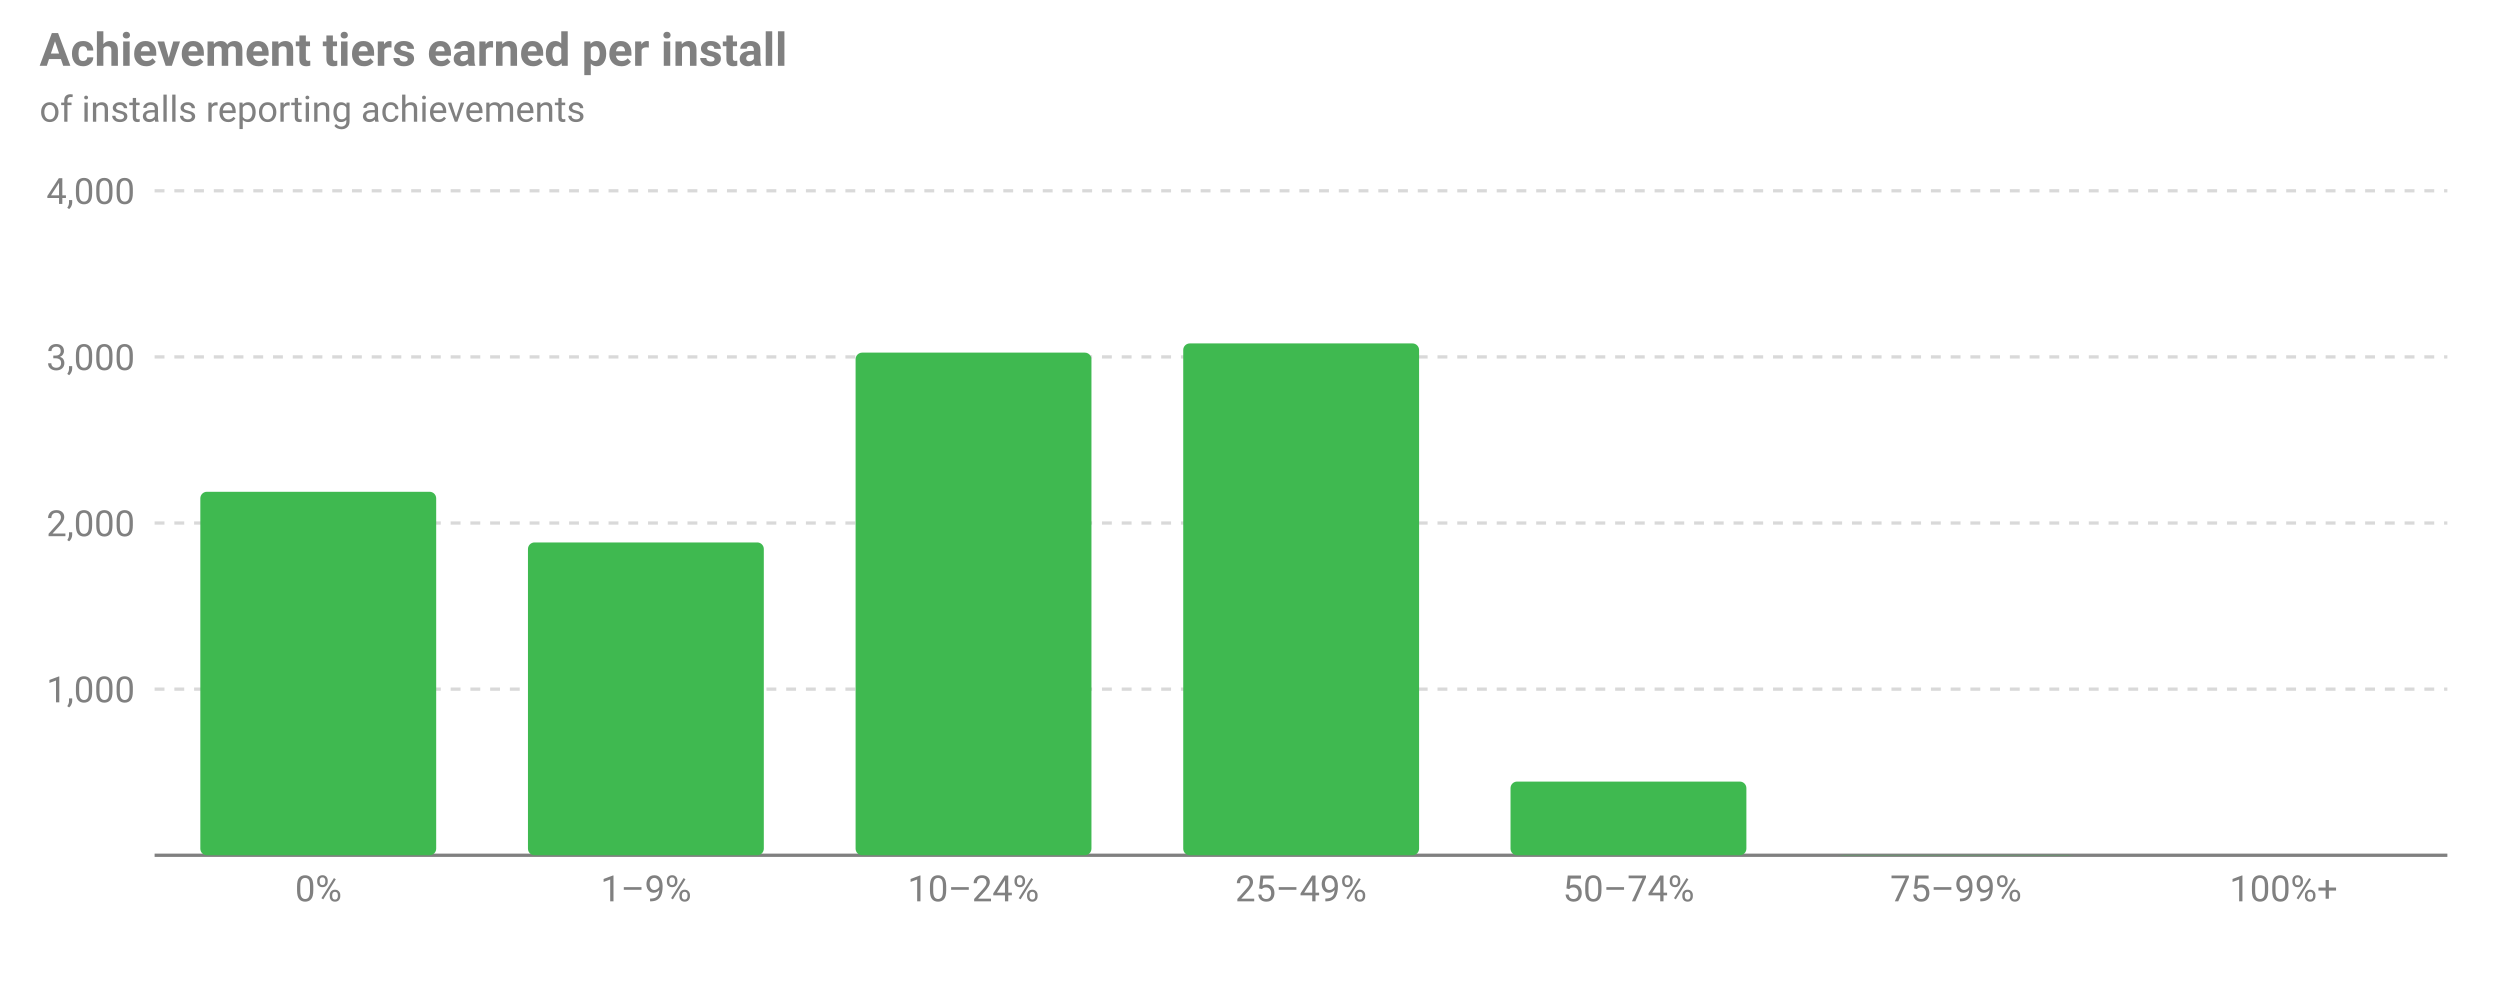
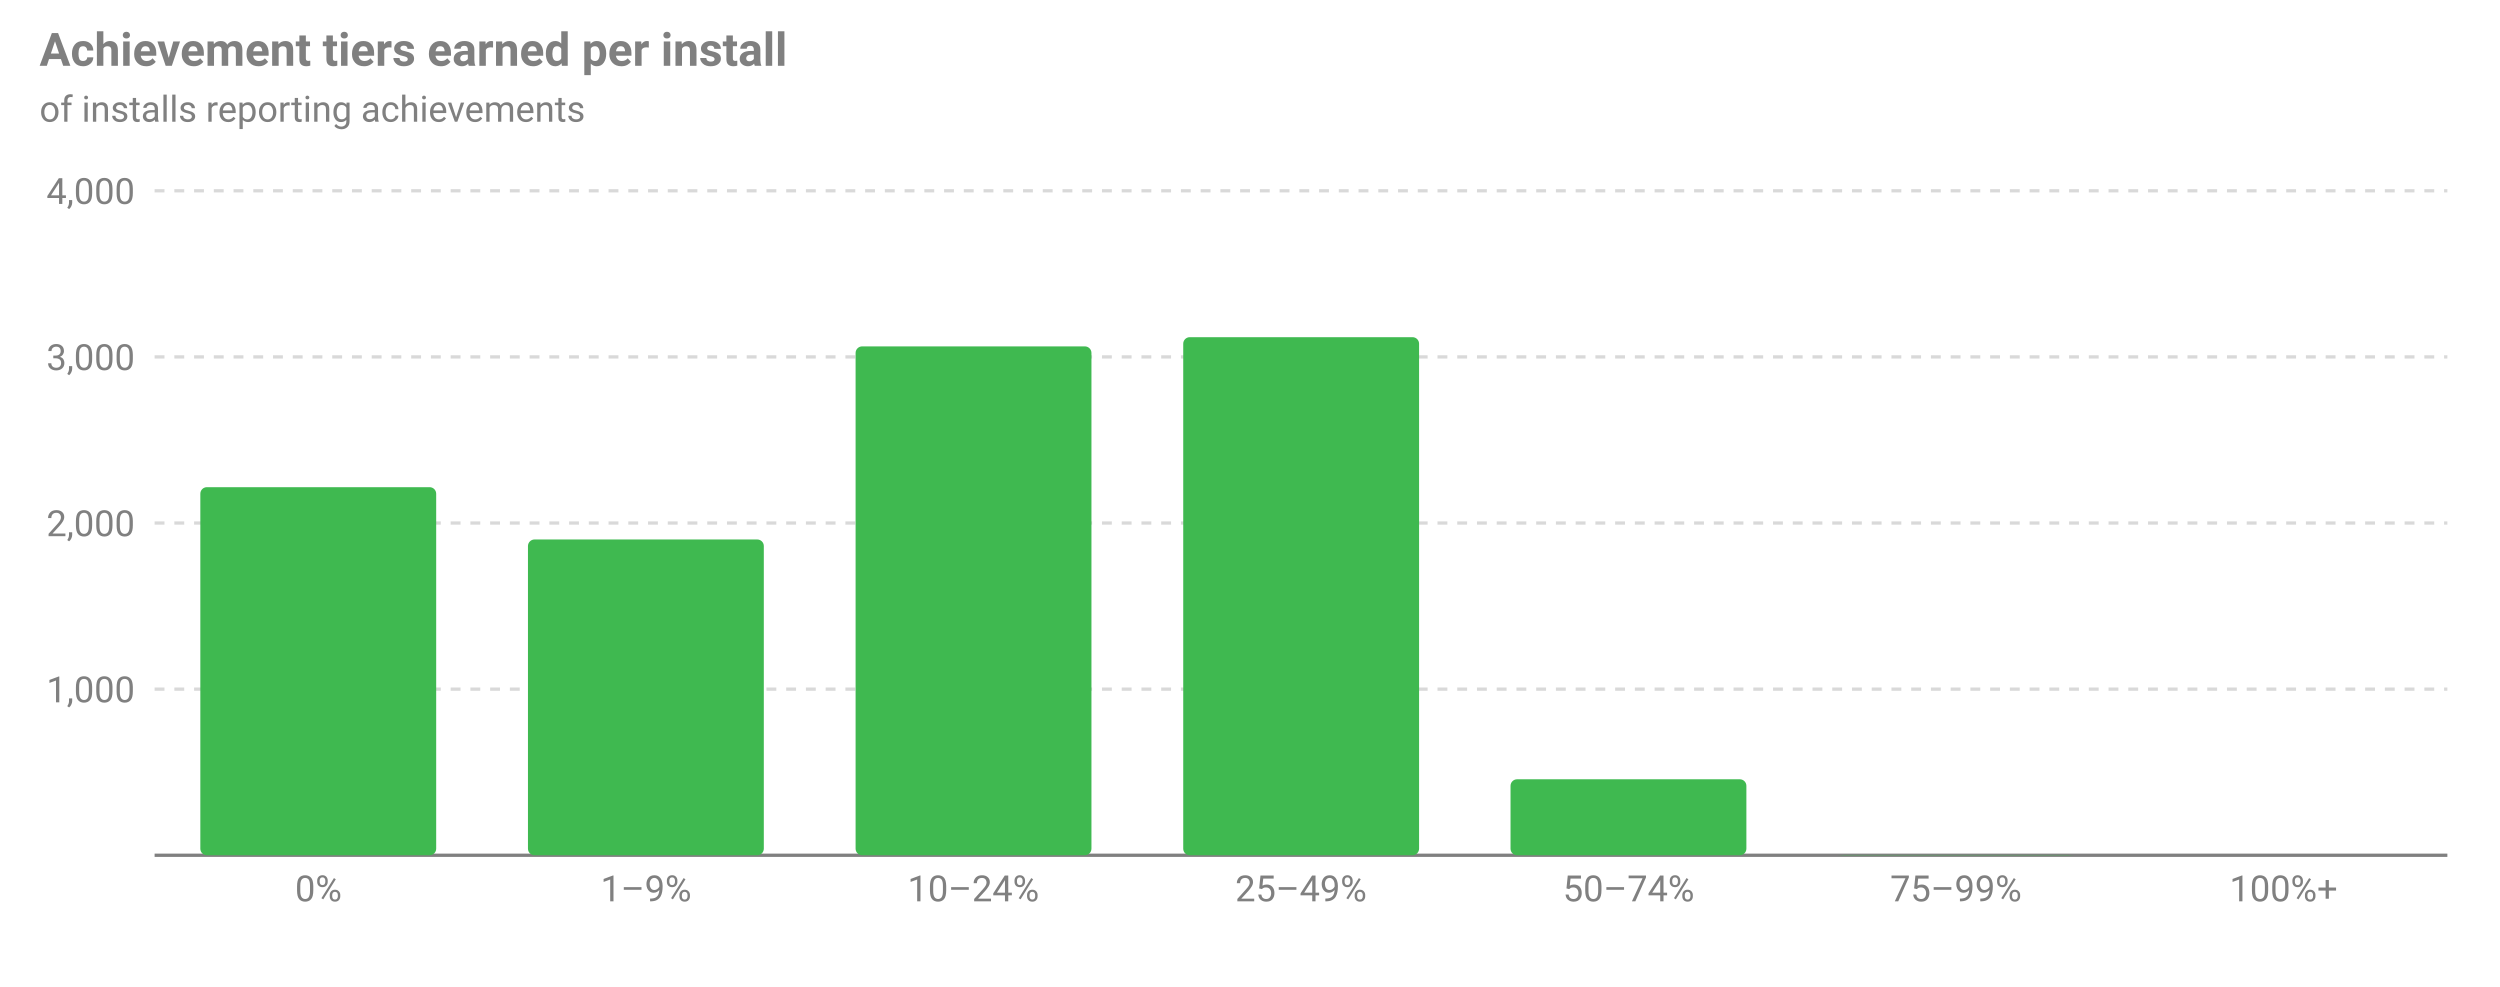
<svg xmlns="http://www.w3.org/2000/svg" width="760" height="300" viewBox="0 0 760 300" role="img" aria-label="Achievement tiers earned per install">
  <style>
  text{font-family:-apple-system,BlinkMacSystemFont,'Segoe UI',Roboto,Helvetica,Arial,sans-serif}
  .grid{stroke:#808080;stroke-opacity:.3;stroke-width:1}
  .axis{stroke:#808080;stroke-width:1}
  .lbl{fill:#808080;font-size:12px}
  .val{fill:#808080;font-size:12px;font-weight:600}
  .title{fill:#808080;font-size:14px;font-weight:700}
  .sub{fill:#808080;font-size:11px}
  .gap{fill:#808080;opacity:.12}
  .gaplbl{fill:#808080;font-size:10px;opacity:.85}
  .ico{fill:#808080}
  .t1{fill:#e3b341}
  .t2{fill:#d29922}
  .t3{fill:#b7860b}
  .t4{fill:#946f0f}
</style>
  <text x="12" y="20" class="title">Achievement tiers earned per install</text>
  <text x="12" y="37" class="sub">of installs reporting achievements</text>
  <line x1="47" y1="260" x2="744" y2="260" class="axis" />
  <line x1="47" y1="209.5" x2="744" y2="209.5" class="grid" stroke-dasharray="3 3" />
  <text x="41" y="213.5" class="sub" text-anchor="end">1,000</text>
  <line x1="47" y1="159.0" x2="744" y2="159.0" class="grid" stroke-dasharray="3 3" />
  <text x="41" y="163.0" class="sub" text-anchor="end">2,000</text>
  <line x1="47" y1="108.5" x2="744" y2="108.5" class="grid" stroke-dasharray="3 3" />
  <text x="41" y="112.5" class="sub" text-anchor="end">3,000</text>
  <line x1="47" y1="58.0" x2="744" y2="58.0" class="grid" stroke-dasharray="3 3" />
  <text x="41" y="62.0" class="sub" text-anchor="end">4,000</text>
-   <rect x="60.9" y="149.5" width="71.7" height="110.5" rx="2" fill="#3fb950" data-tip="0%: 21% (2,189)" />
+   <rect x="60.9" y="148.1" width="71.7" height="111.9" rx="2" fill="#3fb950" data-tip="0%: 21% (2,216)" />
  <text x="96.8" y="274" class="sub" text-anchor="middle">0%</text>
-   <rect x="160.5" y="164.9" width="71.7" height="95.1" rx="2" fill="#3fb950" data-tip="1–9%: 18% (1,884)" />
+   <rect x="160.5" y="164.0" width="71.7" height="96.0" rx="2" fill="#3fb950" data-tip="1–9%: 18% (1,901)" />
  <text x="196.4" y="274" class="sub" text-anchor="middle">1–9%</text>
-   <rect x="260.1" y="107.2" width="71.7" height="152.8" rx="2" fill="#3fb950" data-tip="10–24%: 28% (3,025)" />
+   <rect x="260.1" y="105.3" width="71.7" height="154.7" rx="2" fill="#3fb950" data-tip="10–24%: 28% (3,063)" />
  <text x="295.9" y="274" class="sub" text-anchor="middle">10–24%</text>
-   <rect x="359.7" y="104.4" width="71.7" height="155.6" rx="2" fill="#3fb950" data-tip="25–49%: 29% (3,081)" />
+   <rect x="359.7" y="102.5" width="71.7" height="157.5" rx="2" fill="#3fb950" data-tip="25–49%: 29% (3,118)" />
  <text x="395.5" y="274" class="sub" text-anchor="middle">25–49%</text>
-   <rect x="459.2" y="237.6" width="71.7" height="22.4" rx="2" fill="#3fb950" data-tip="50–74%: 4% (443)" />
+   <rect x="459.2" y="236.9" width="71.7" height="23.1" rx="2" fill="#3fb950" data-tip="50–74%: 4% (458)" />
  <text x="495.1" y="274" class="sub" text-anchor="middle">50–74%</text>
  <rect x="558.8" y="259.9" width="71.7" height="0.1" rx="2" fill="#3fb950" data-tip="75–99%: &lt;1% (2)" />
  <text x="594.6" y="274" class="sub" text-anchor="middle">75–99%</text>
  <rect x="658.4" y="260.0" width="71.7" height="0.0" rx="2" fill="#3fb950" data-tip="100%+: 0% (0)" />
  <text x="694.2" y="274" class="sub" text-anchor="middle">100%+</text>
</svg>
